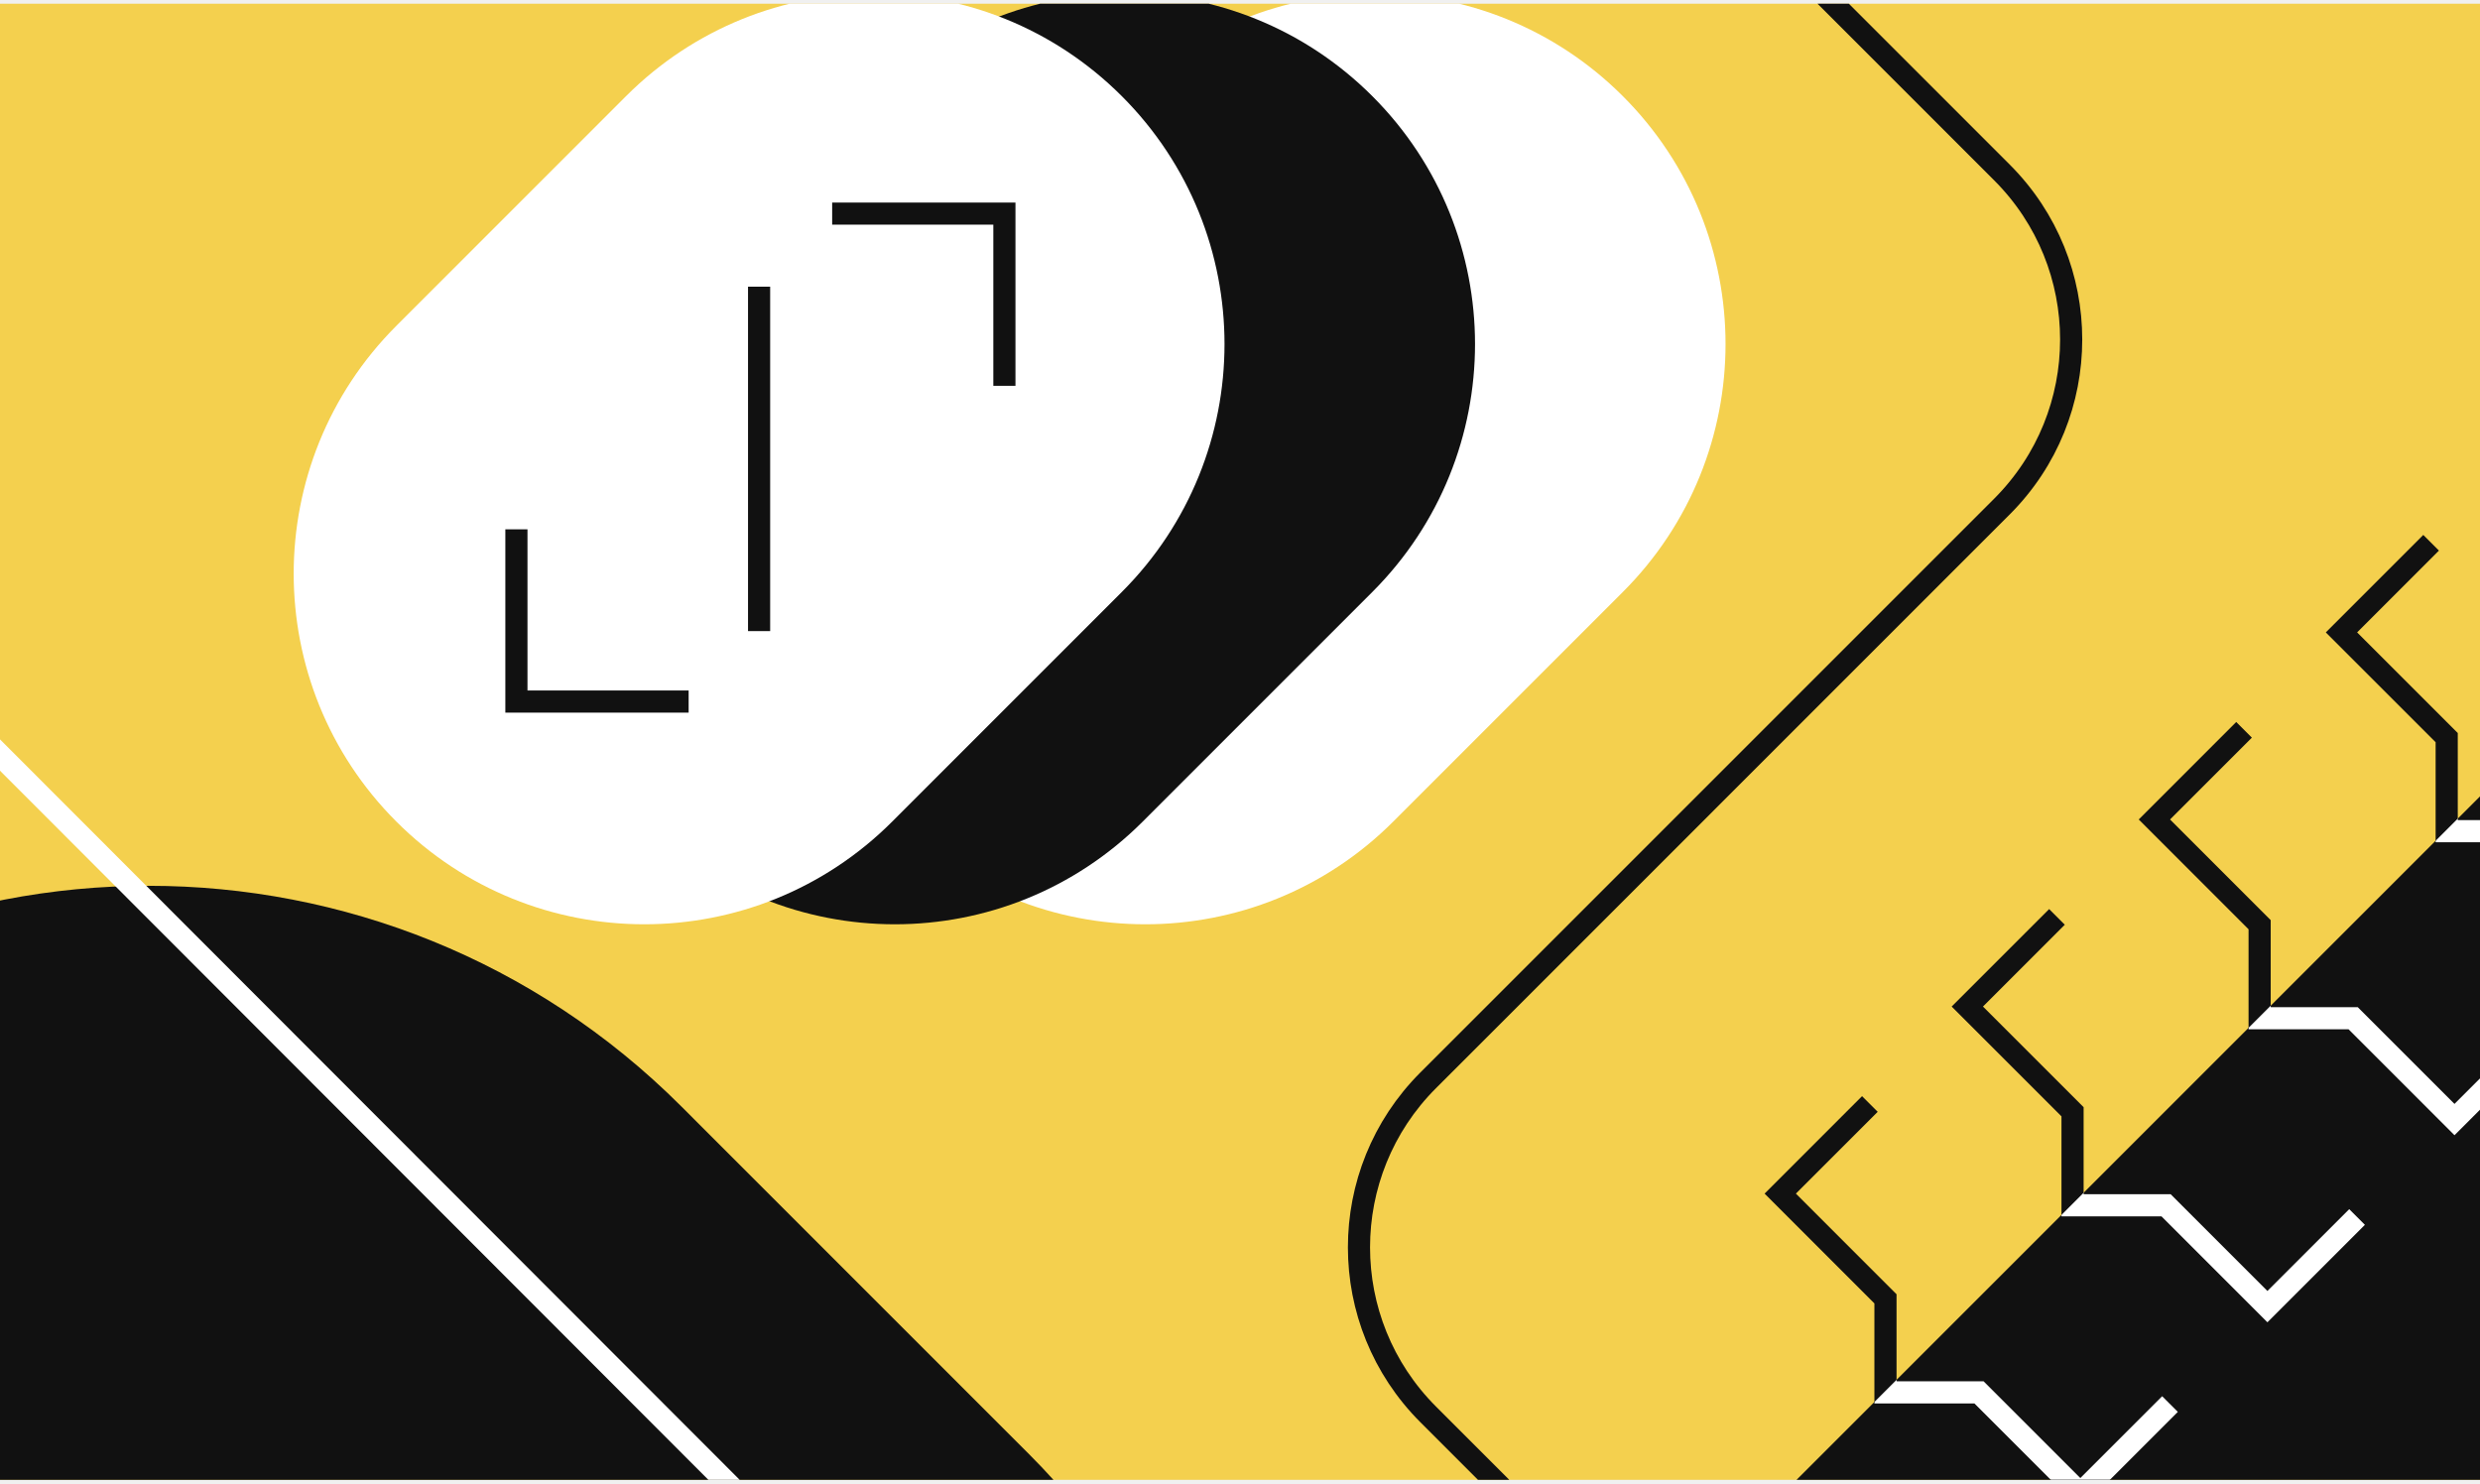
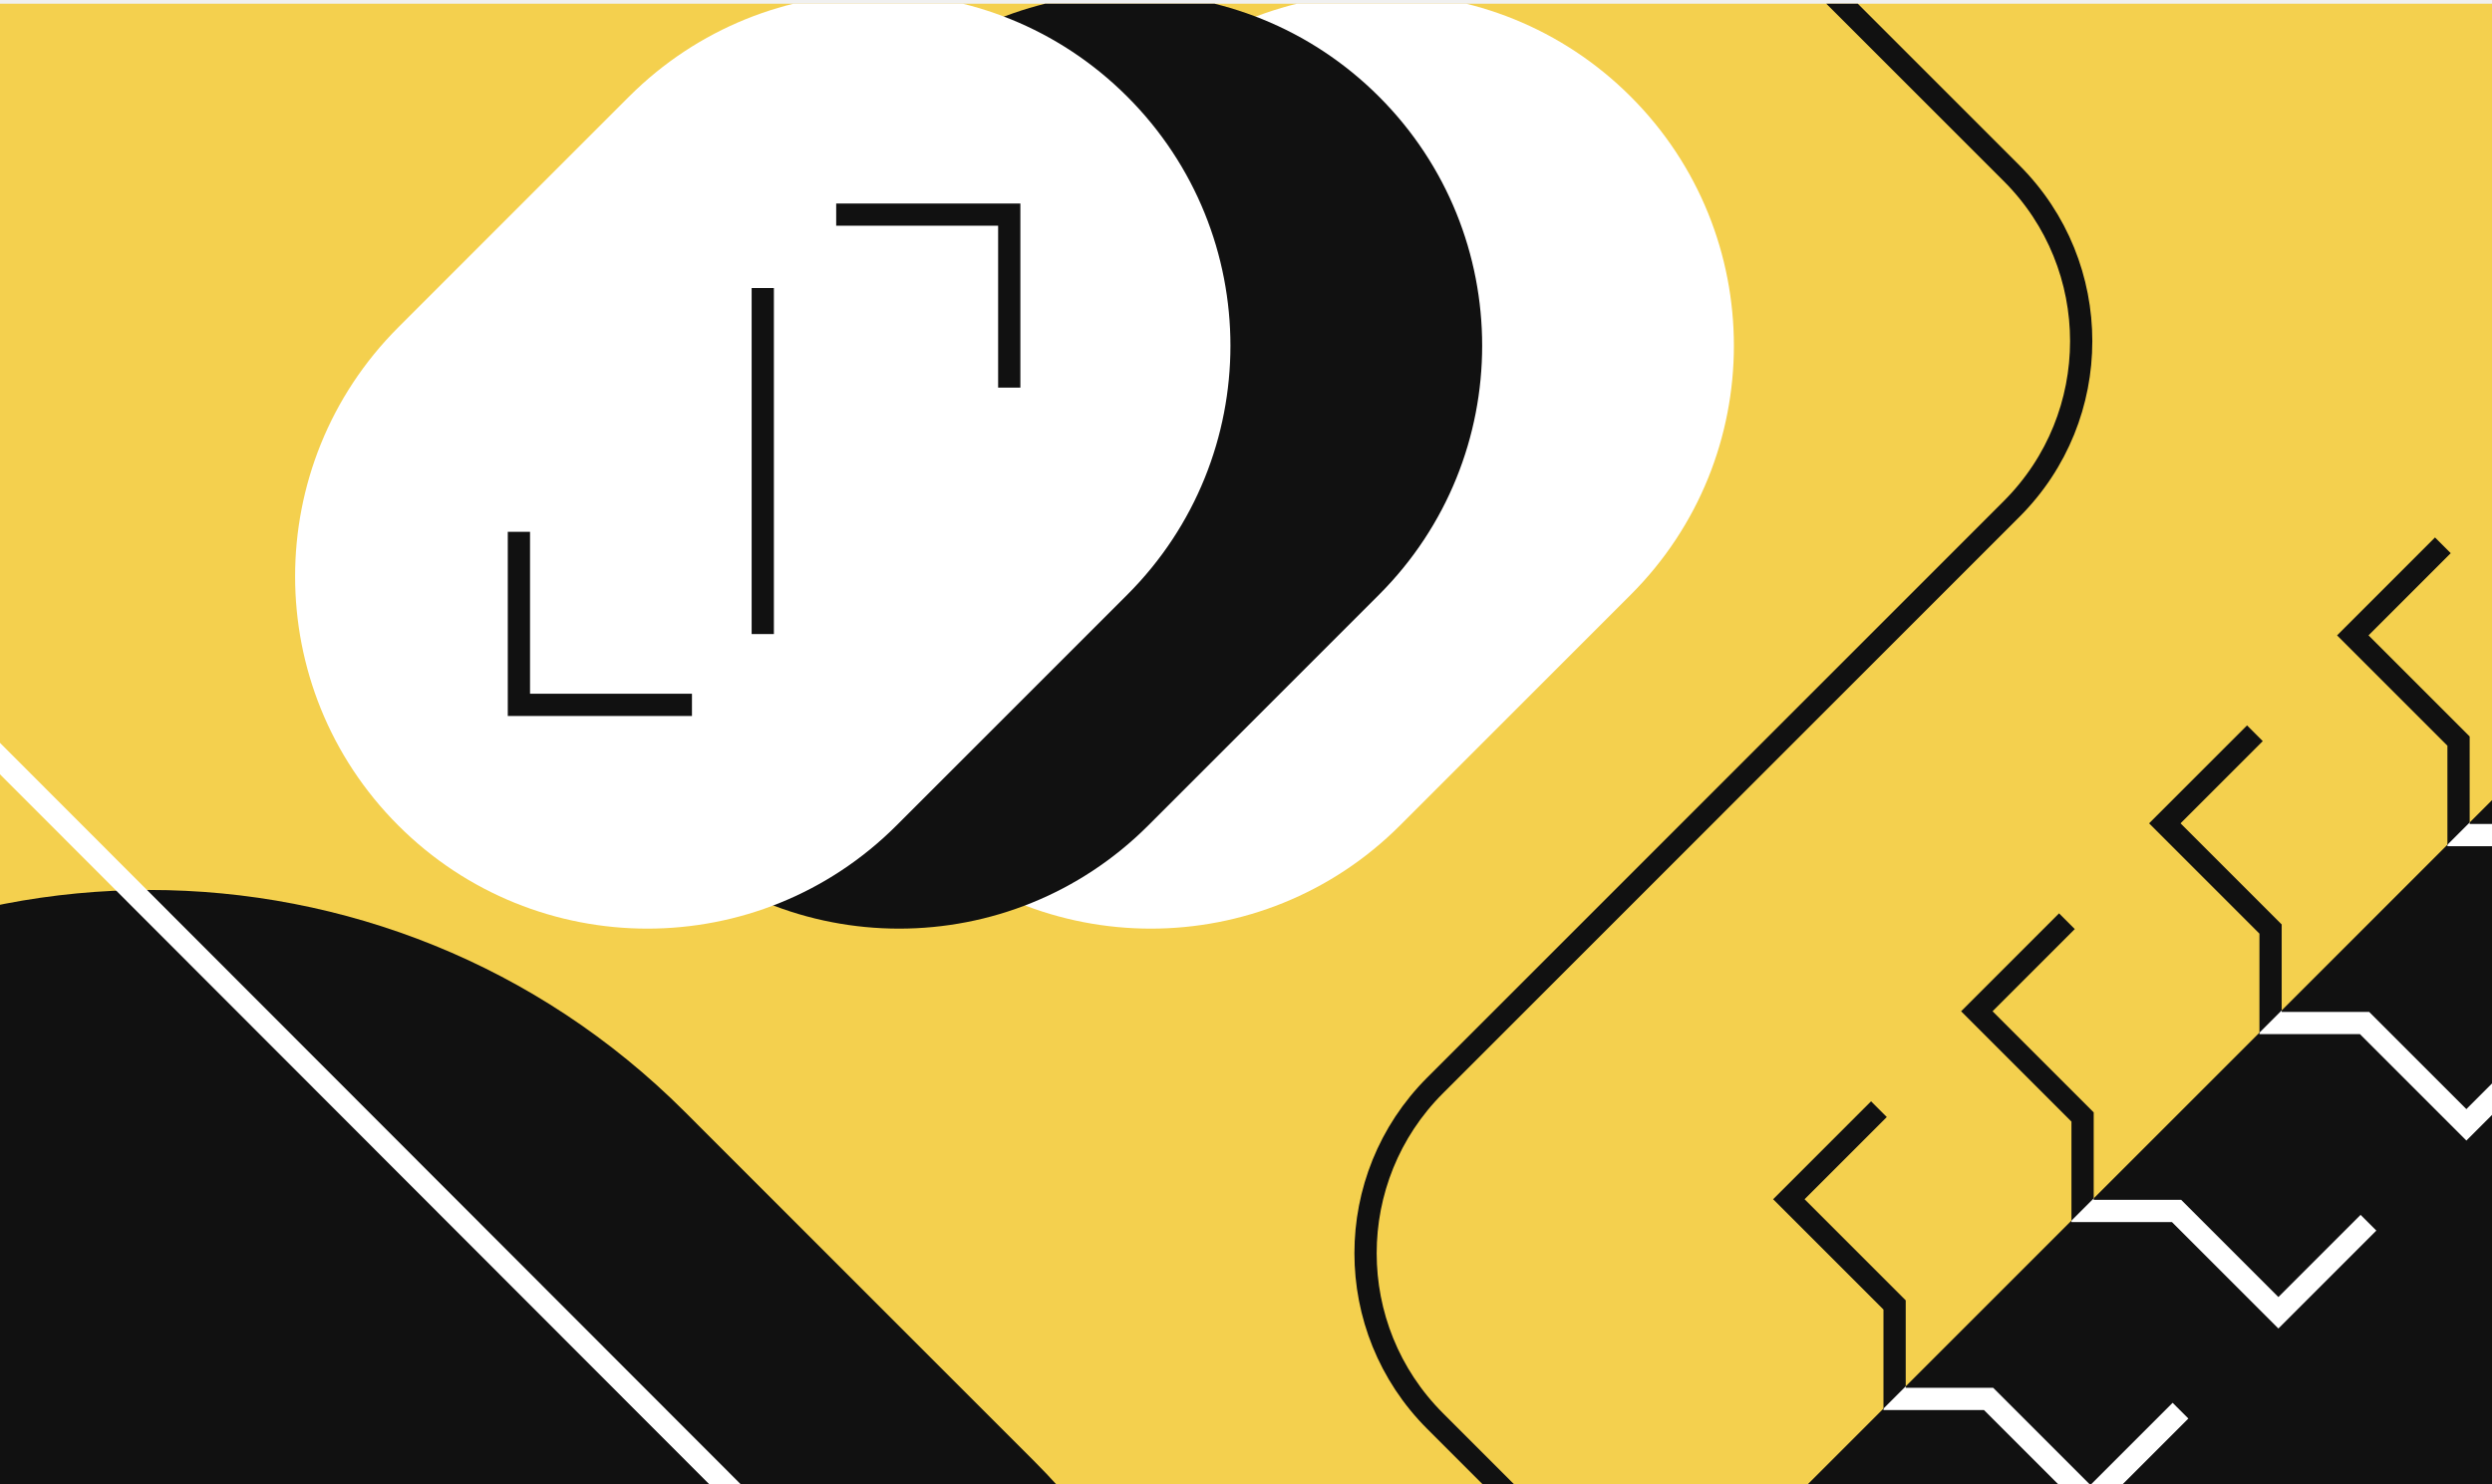
- <svg xmlns="http://www.w3.org/2000/svg" width="336" height="201" fill="none" viewBox="0 0 336 201">
+ <svg xmlns="http://www.w3.org/2000/svg" width="336" height="200" fill="none" viewBox="0 0 336 200">
  <g clip-path="url(#a)">
    <path fill="#F4D04E" d="M0 .5h336v200H0z" />
    <rect width="139" height="95" x="87.996" y="77.729" fill="#fff" rx="47.5" transform="rotate(-45 87.996 77.729)" />
    <rect width="139" height="95" x="54.055" y="77.729" fill="#111" rx="47.5" transform="rotate(-45 54.055 77.729)" />
    <path fill="#111" d="M234.864 209.036 451.4-7.5l67.175 67.175-216.536 216.536z" />
    <rect width="139" height="95" x="20.114" y="77.729" fill="#fff" rx="47.5" transform="rotate(-45 20.114 77.729)" />
    <rect width="204.19" height="270.554" fill="#111" rx="102.095" transform="scale(-1 1) rotate(45 -103.887 14.564)" />
    <path stroke="#fff" stroke-width="3" d="m6.69-357.5 135.583 135.727c12.481 12.494 12.481 32.737 0 45.231L-45.544 11.475c-12.481 12.494-12.481 32.737 0 45.23L107.088 209.5" />
    <path stroke="#111" stroke-width="3" d="M69.965 71.719v23.334h23.334M136.079 52.273V28.94h-23.334M102.845 38.838v46.67M210.364-37.5l60.873 60.873c12.497 12.496 12.497 32.758 0 45.254l-77.745 77.746c-12.497 12.496-12.497 32.758 0 45.254l69.872 69.873" />
    <path stroke="#111" stroke-width="3" d="m253.339 149.574-12.144 12.145 14.256 14.257v12.672h12.673l13.729 13.729 12.145-12.145M278.685 124.228l-12.145 12.145 14.257 14.257v12.673h12.673l13.729 13.729 12.145-12.145M304.031 98.883l-12.145 12.144 14.257 14.257v12.673h12.673l13.729 13.729 12.144-12.145M329.376 73.537l-12.145 12.145 14.257 14.257v12.672h12.673l13.729 13.729 12.145-12.144" />
    <path stroke="#fff" stroke-width="5" d="m354.722 48.191-12.145 12.145 14.257 14.257v12.673h12.673l13.729 13.729 12.145-12.145" />
    <mask id="b" width="285" height="285" x="234" y="-8" maskUnits="userSpaceOnUse" style="mask-type:alpha">
      <path fill="#111" d="M234.864 209.036 451.4-7.5l67.175 67.175-216.536 216.536z" />
    </mask>
    <g stroke="#fff" mask="url(#b)">
      <path stroke-width="3" d="m253.339 149.574-12.144 12.145 14.256 14.257v12.672h12.673l13.729 13.729 12.145-12.145M278.685 124.228l-12.145 12.145 14.257 14.257v12.673h12.673l13.729 13.729 12.145-12.145M304.031 98.883l-12.145 12.144 14.257 14.257v12.673h12.673l13.729 13.729 12.144-12.145M329.376 73.537l-12.145 12.145 14.257 14.257v12.672h12.673l13.729 13.729 12.145-12.145" />
      <path stroke-width="5" d="m354.722 48.191-12.145 12.145 14.257 14.257v12.673h12.673l13.729 13.729 12.145-12.145" />
    </g>
  </g>
  <defs>
    <clipPath id="a">
      <path fill="#fff" d="M0 .5h336v200H0z" />
    </clipPath>
  </defs>
</svg>
